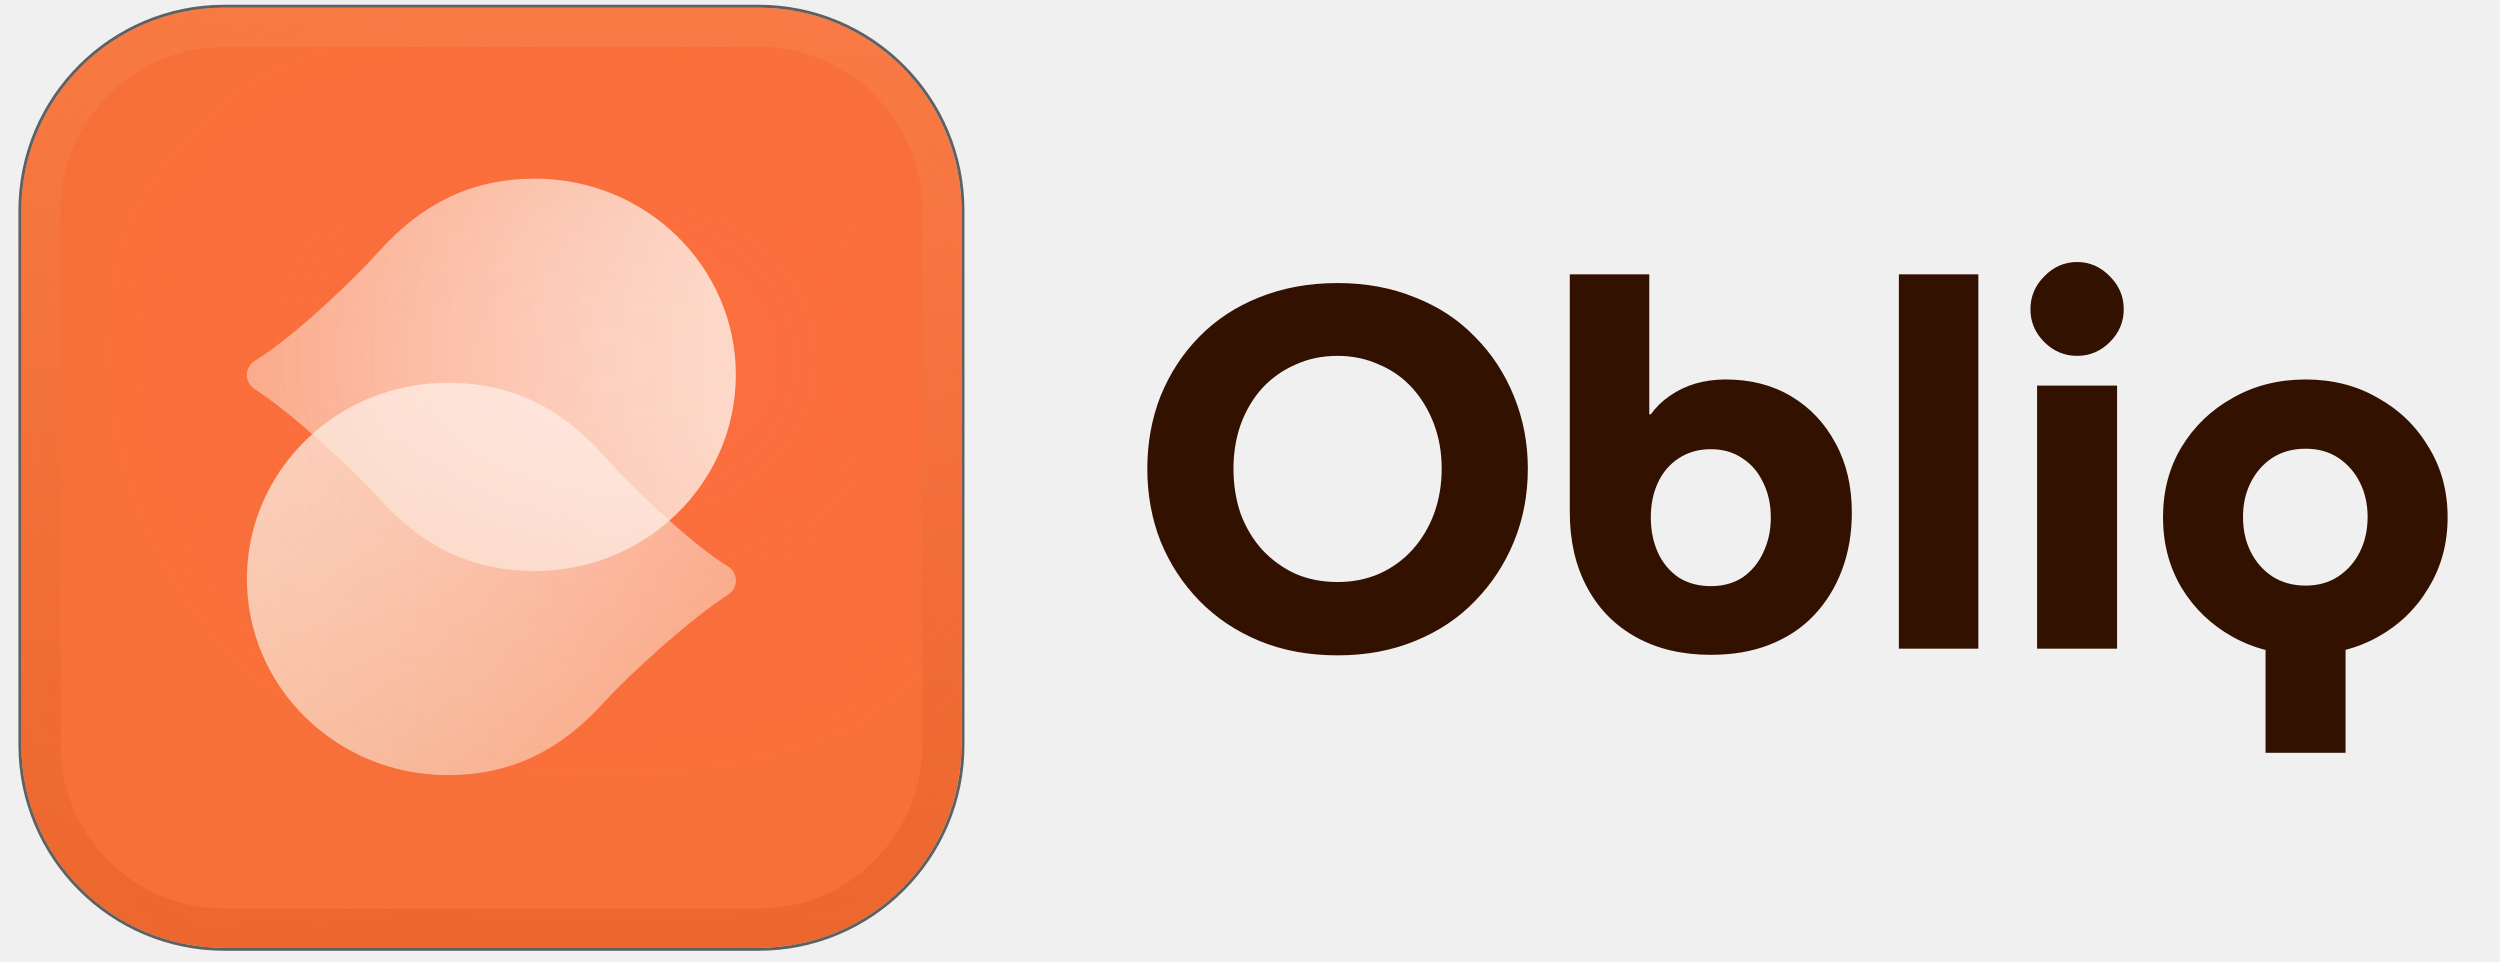
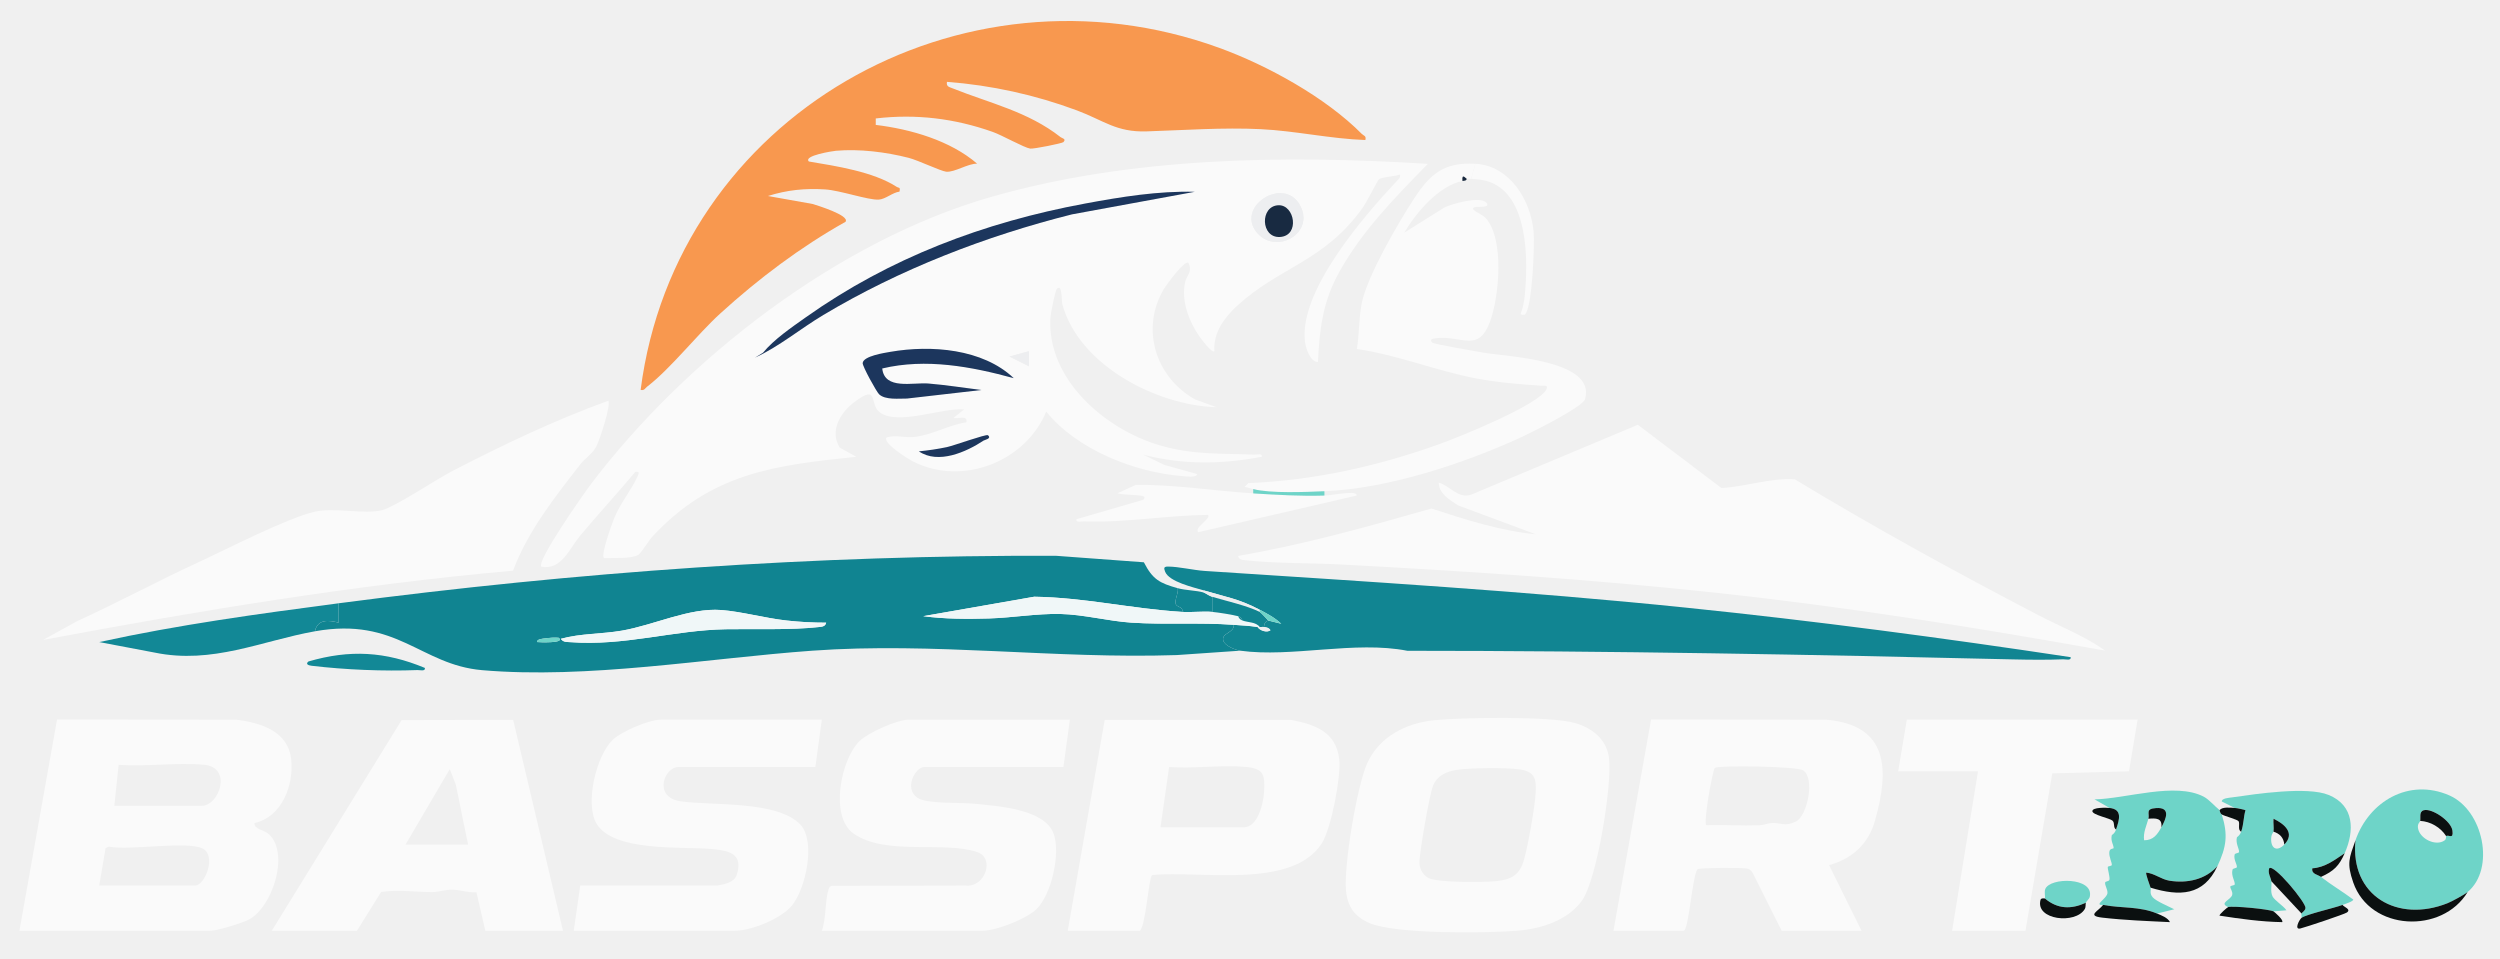
- <svg xmlns="http://www.w3.org/2000/svg" width="104" height="40" viewBox="0 0 104 40" fill="none">
-   <mask id="mask0_1_87" style="mask-type:luminance" maskUnits="userSpaceOnUse" x="0" y="0" width="40" height="40">
-     <path d="M31.553 0.319H9.331C4.667 0.319 0.887 4.099 0.887 8.763V30.985C0.887 35.649 4.667 39.43 9.331 39.43H31.553C36.217 39.43 39.998 35.649 39.998 30.985V8.763C39.998 4.099 36.217 0.319 31.553 0.319Z" fill="white" />
-   </mask>
-   <g mask="url(#mask0_1_87)">
-     <g filter="url(#filter0_i_1_87)">
-       <path d="M31.553 0.319H9.33C4.667 0.319 0.886 4.099 0.886 8.763V30.985C0.886 35.649 4.667 39.43 9.33 39.43H31.553C36.217 39.43 39.997 35.649 39.997 30.985V8.763C39.997 4.099 36.217 0.319 31.553 0.319Z" fill="#FD6D3F" />
-       <path d="M31.552 1.134H9.33C5.116 1.134 1.7 4.55 1.7 8.763V30.986C1.7 35.199 5.116 38.615 9.33 38.615H31.552C35.766 38.615 39.182 35.199 39.182 30.986V8.763C39.182 4.55 35.766 1.134 31.552 1.134Z" stroke="url(#paint0_linear_1_87)" stroke-width="1.63" />
-       <path d="M22.254 7.432C26.862 7.431 30.61 11.077 30.611 15.591C30.613 20.105 26.867 23.753 22.259 23.755C19.615 23.755 17.552 22.717 15.758 20.723C14.603 19.438 12.082 17.142 10.591 16.183C10.387 16.051 10.266 15.826 10.27 15.586C10.274 15.346 10.402 15.125 10.61 15C12.11 14.097 14.589 11.766 15.755 10.468C17.547 8.473 19.61 7.433 22.254 7.432Z" fill="url(#paint1_linear_1_87)" />
-       <path d="M18.678 15.923C14.07 15.895 10.3 19.519 10.272 24.033C10.243 28.547 13.967 32.217 18.575 32.245C21.219 32.261 23.288 31.234 25.094 29.251C26.257 27.973 28.791 25.692 30.288 24.741C30.493 24.611 30.615 24.387 30.613 24.146C30.611 23.907 30.484 23.684 30.277 23.558C28.782 22.647 26.316 20.301 25.158 18.997C23.378 16.991 21.322 15.939 18.678 15.923Z" fill="url(#paint2_linear_1_87)" />
-     </g>
-   </g>
-   <path d="M31.555 0.258H9.333C4.635 0.258 0.827 4.066 0.827 8.763V30.986C0.827 35.683 4.635 39.491 9.333 39.491H31.555C36.252 39.491 40.061 35.683 40.061 30.986V8.763C40.061 4.066 36.252 0.258 31.555 0.258Z" stroke="black" stroke-opacity="0.6" stroke-width="0.122" />
-   <path d="M55.643 27.263C54.448 27.263 53.367 27.064 52.4 26.666C51.433 26.267 50.601 25.713 49.904 25.002C49.207 24.29 48.667 23.465 48.283 22.527C47.913 21.588 47.728 20.578 47.728 19.497C47.728 18.417 47.913 17.407 48.283 16.468C48.667 15.53 49.2 14.712 49.883 14.015C50.58 13.304 51.412 12.756 52.379 12.372C53.36 11.974 54.448 11.775 55.643 11.775C56.823 11.775 57.897 11.974 58.864 12.372C59.846 12.756 60.678 13.304 61.36 14.015C62.057 14.712 62.598 15.537 62.982 16.489C63.366 17.428 63.558 18.431 63.558 19.497C63.558 20.578 63.366 21.588 62.982 22.527C62.598 23.465 62.057 24.29 61.36 25.002C60.678 25.713 59.846 26.267 58.864 26.666C57.897 27.064 56.823 27.263 55.643 27.263ZM55.643 24.212C56.269 24.212 56.845 24.098 57.371 23.871C57.911 23.629 58.374 23.295 58.758 22.868C59.142 22.442 59.44 21.944 59.654 21.375C59.867 20.792 59.974 20.166 59.974 19.497C59.974 18.829 59.867 18.21 59.654 17.642C59.44 17.073 59.142 16.575 58.758 16.148C58.374 15.722 57.911 15.394 57.371 15.167C56.845 14.925 56.269 14.804 55.643 14.804C55.003 14.804 54.42 14.925 53.894 15.167C53.367 15.394 52.905 15.722 52.507 16.148C52.123 16.575 51.824 17.08 51.611 17.663C51.412 18.232 51.312 18.843 51.312 19.497C51.312 20.166 51.412 20.792 51.611 21.375C51.824 21.944 52.123 22.442 52.507 22.868C52.905 23.295 53.367 23.629 53.894 23.871C54.42 24.098 55.003 24.212 55.643 24.212ZM71.17 27.241C69.99 27.241 68.958 27 68.077 26.516C67.195 26.033 66.512 25.343 66.029 24.447C65.545 23.551 65.303 22.506 65.303 21.311V11.412H68.61V17.236H68.674C68.887 16.938 69.15 16.681 69.463 16.468C69.79 16.241 70.146 16.07 70.53 15.956C70.928 15.842 71.348 15.786 71.789 15.786C72.827 15.786 73.737 16.02 74.519 16.489C75.302 16.959 75.913 17.606 76.354 18.431C76.809 19.256 77.037 20.223 77.037 21.332C77.037 22.186 76.901 22.975 76.631 23.7C76.361 24.425 75.97 25.058 75.458 25.599C74.96 26.125 74.349 26.53 73.623 26.815C72.912 27.099 72.094 27.241 71.17 27.241ZM71.17 24.383C71.682 24.383 72.123 24.262 72.493 24.02C72.862 23.764 73.147 23.423 73.346 22.996C73.559 22.555 73.666 22.065 73.666 21.524C73.666 20.984 73.559 20.5 73.346 20.073C73.147 19.647 72.862 19.313 72.493 19.071C72.123 18.815 71.682 18.687 71.17 18.687C70.658 18.687 70.21 18.815 69.826 19.071C69.456 19.313 69.172 19.647 68.973 20.073C68.773 20.5 68.674 20.984 68.674 21.524C68.674 22.065 68.773 22.555 68.973 22.996C69.172 23.423 69.456 23.764 69.826 24.02C70.21 24.262 70.658 24.383 71.17 24.383ZM78.993 26.985V11.412H82.299V26.985H78.993ZM84.743 26.985V16.041H88.071V26.985H84.743ZM86.407 14.804C85.881 14.804 85.425 14.612 85.041 14.228C84.657 13.844 84.466 13.389 84.466 12.863C84.466 12.337 84.657 11.882 85.041 11.498C85.425 11.099 85.881 10.9 86.407 10.9C86.933 10.9 87.388 11.099 87.772 11.498C88.156 11.882 88.348 12.337 88.348 12.863C88.348 13.389 88.156 13.844 87.772 14.228C87.388 14.612 86.933 14.804 86.407 14.804ZM94.247 31.316V26.602H97.575V31.316H94.247ZM95.911 27.241C94.788 27.241 93.778 26.993 92.882 26.495C91.986 25.997 91.275 25.314 90.749 24.447C90.237 23.579 89.981 22.605 89.981 21.524C89.981 20.429 90.237 19.455 90.749 18.602C91.275 17.734 91.986 17.051 92.882 16.553C93.778 16.041 94.788 15.786 95.911 15.786C97.035 15.786 98.038 16.041 98.919 16.553C99.815 17.051 100.519 17.734 101.031 18.602C101.558 19.455 101.821 20.429 101.821 21.524C101.821 22.605 101.558 23.579 101.031 24.447C100.519 25.314 99.815 25.997 98.919 26.495C98.023 26.993 97.021 27.241 95.911 27.241ZM95.911 24.361C96.438 24.361 96.893 24.233 97.277 23.977C97.661 23.721 97.959 23.38 98.173 22.953C98.386 22.527 98.493 22.043 98.493 21.503C98.493 20.977 98.386 20.5 98.173 20.073C97.959 19.647 97.661 19.305 97.277 19.049C96.893 18.794 96.438 18.666 95.911 18.666C95.385 18.666 94.923 18.794 94.525 19.049C94.141 19.305 93.842 19.647 93.629 20.073C93.415 20.5 93.309 20.977 93.309 21.503C93.309 22.043 93.415 22.527 93.629 22.953C93.842 23.38 94.141 23.721 94.525 23.977C94.923 24.233 95.385 24.361 95.911 24.361Z" fill="#331100" />
-   <defs>
-     <filter id="filter0_i_1_87" x="0.885" y="-10.681" width="44.001" height="50.111" filterUnits="userSpaceOnUse" color-interpolation-filters="sRGB">
-       <feFlood flood-opacity="0" result="BackgroundImageFix" />
-       <feBlend mode="normal" in="SourceGraphic" in2="BackgroundImageFix" result="shape" />
-       <feColorMatrix in="SourceAlpha" type="matrix" values="0 0 0 0 0 0 0 0 0 0 0 0 0 0 0 0 0 0 127 0" result="hardAlpha" />
-       <feOffset dx="4.889" dy="-11" />
-       <feGaussianBlur stdDeviation="9.778" />
-       <feComposite in2="hardAlpha" operator="arithmetic" k2="-1" k3="1" />
-       <feColorMatrix type="matrix" values="0 0 0 0 0.914 0 0 0 0 0.463 0 0 0 0 0.169 0 0 0 0.4 0" />
-       <feBlend mode="normal" in2="shape" result="effect1_innerShadow_1_87" />
-     </filter>
-     <linearGradient id="paint0_linear_1_87" x1="20.441" y1="0.319" x2="20.441" y2="39.43" gradientUnits="userSpaceOnUse">
-       <stop stop-color="#FF7C4E" />
-       <stop offset="1" stop-color="#EE5E30" />
-     </linearGradient>
-     <linearGradient id="paint1_linear_1_87" x1="30.611" y1="15.591" x2="10.27" y2="15.597" gradientUnits="userSpaceOnUse">
-       <stop stop-color="white" stop-opacity="0.8" />
-       <stop offset="1" stop-color="white" stop-opacity="0.5" />
-     </linearGradient>
-     <linearGradient id="paint2_linear_1_87" x1="10.272" y1="24.033" x2="30.613" y2="24.161" gradientUnits="userSpaceOnUse">
-       <stop stop-color="white" stop-opacity="0.8" />
-       <stop offset="1" stop-color="white" stop-opacity="0.5" />
-     </linearGradient>
-   </defs>
+ <svg xmlns="http://www.w3.org/2000/svg" width="279" height="107" viewBox="0 0 279 107" fill="none">
+   <path d="M159.36 18.277C155.715 22.001 152.001 25.771 149.449 30.376C147.629 33.663 147.261 36.673 147.083 40.395C146.204 40.415 145.718 38.811 145.634 38.118C144.945 32.485 152.21 24.119 155.876 20.21C156.098 19.974 156.317 19.861 156.23 19.476C155.693 19.695 154.232 19.738 153.886 20.017C153.744 20.13 152.511 22.573 152.095 23.158C147.815 29.186 142.815 29.765 138.051 34.137C136.63 35.44 135.369 37.169 135.528 39.191C135.285 39.487 134.047 37.82 133.884 37.59C132.699 35.899 131.792 33.564 132.259 31.482C132.432 30.705 133.113 30.369 132.637 29.337C132.23 28.941 130.112 31.867 129.89 32.242C127.257 36.683 128.944 42.11 133.385 44.582L135.769 45.445C129.081 45.257 120.382 40.751 118.547 33.918C118.473 33.636 118.552 31.631 117.96 32.223C117.75 32.434 117.255 34.969 117.226 35.459C116.819 42.336 123.347 47.926 129.459 49.708C133.152 50.783 136.253 50.588 139.986 50.737C140.277 50.749 140.882 50.557 140.824 50.975C136.327 51.822 132.037 51.891 127.586 50.74L129.929 51.882L133.602 52.904C133.53 53.344 132.367 53.163 132.042 53.139C126.652 52.738 120.194 50.187 116.756 45.931C114.474 51.507 107.411 54.301 101.904 51.504C101.384 51.24 98.473 49.448 98.938 48.819C100.021 48.499 100.909 48.895 102.127 48.754C104.015 48.532 105.952 47.407 107.845 47.13C108.037 46.27 106.901 46.77 106.4 46.65L107.601 45.693C105.163 45.474 100.283 47.501 98.22 46.046C96.923 45.13 98.18 42.749 95.349 44.87C93.786 46.039 92.551 48.085 93.712 49.951L95.565 50.978C86.307 51.935 79.376 52.817 72.814 59.874C72.434 60.283 71.541 61.735 71.245 61.913C70.421 62.406 68.375 62.236 67.4 62.284C67.027 61.904 68.296 58.441 68.561 57.792C69.242 56.135 70.506 54.616 71.153 53.168C71.317 52.8 71.382 52.584 70.896 52.668C68.888 55.065 66.763 57.366 64.76 59.766C63.525 61.245 62.673 63.649 60.422 63.245C59.81 62.666 65.256 54.938 65.968 54C76.613 39.98 93.613 26.825 110.68 21.958C126.26 17.517 143.27 17.291 159.36 18.286V18.277ZM133.359 21.402C129.24 21.294 125.119 21.965 121.077 22.718C109.811 24.812 99.308 28.767 89.954 35.392C88.329 36.544 86.386 37.866 85.149 39.364L84.254 39.912C86.954 38.674 89.311 36.69 91.882 35.151C100.392 30.061 110.016 26.336 119.635 23.92L133.359 21.4V21.402ZM140.424 26.127C142.557 28.349 146.678 26.026 145.126 22.994C143.318 19.46 137.601 23.187 140.424 26.127ZM98.456 41.119C103.331 39.956 108.398 40.905 113.136 42.201C109.664 38.91 103.897 38.481 99.369 39.263C98.671 39.383 96.343 39.737 96.275 40.516C96.244 40.872 97.814 43.711 98.103 43.993C98.788 44.661 100.336 44.466 101.222 44.476L109.527 43.521C107.573 43.279 105.594 42.964 103.629 42.8C101.86 42.653 98.719 43.55 98.456 41.117V41.119ZM114.823 39.193L112.659 39.792L114.823 40.874V39.193ZM110.249 48.571C110.064 48.422 106.451 49.73 105.68 49.896C104.631 50.119 103.61 50.266 102.549 50.372C104.708 51.839 107.835 50.449 109.77 49.165C109.886 49.088 110.714 48.951 110.249 48.571Z" fill="#FAFAFA" />
+   <path d="M37.794 67.326C64.293 63.842 91.083 61.93 117.844 62.026L127.656 62.752C128.638 64.664 129.406 65.078 131.436 65.643C131.554 66.196 131.058 66.929 131.214 67.415C131.335 67.785 132.119 67.723 131.917 68.288C126.19 67.929 121.094 66.684 115.418 66.595L103.03 68.766C105.437 69.088 107.939 69.093 110.382 69.019C112.991 68.939 115.692 68.463 118.326 68.519C120.93 68.574 123.706 69.319 126.262 69.487C130.039 69.735 133.828 69.451 137.695 69.73C137.747 70.659 136.289 70.615 136.52 71.488C136.674 72.072 137.877 72.541 138.417 72.616L131.325 73.106C117.767 73.563 104.164 71.637 90.635 72.618C78.888 73.469 65.559 75.809 53.792 74.789C46.92 74.193 44.315 68.819 35.146 70.452C35.449 69.047 36.725 69.211 37.791 69.49V67.326H37.794ZM92.198 69.492C90.724 69.495 89.21 69.41 87.746 69.247C85.383 68.983 82.749 68.252 80.491 68.078C76.926 67.807 72.968 69.771 69.382 70.384C67.141 70.769 64.762 70.687 62.588 71.291C62.863 71.692 63.246 71.635 63.657 71.666C69.695 72.118 75.135 70.331 80.992 70.223C84.225 70.163 88.221 70.331 91.362 69.98C91.723 69.939 92.106 69.93 92.195 69.492H92.198ZM62.345 71.175C61.842 71.137 61.351 71.175 60.848 71.243C60.607 71.276 59.887 71.312 59.94 71.654C60.092 71.685 63.185 71.81 62.345 71.178V71.175Z" fill="#108491" />
+   <path d="M234.947 72.613C220.456 70.016 205.909 67.696 191.253 66.126C177.414 64.642 163.515 63.731 149.613 62.995C146.286 62.82 142.227 62.887 139.009 62.526C138.648 62.486 138.268 62.476 138.176 62.038C145.484 60.79 152.629 58.78 159.745 56.753C163.532 57.987 167.422 59.242 171.396 59.629L162.718 56.4C161.818 55.784 160.575 55.128 160.566 53.863C161.822 54.202 162.725 55.705 164.186 55.202L182.778 47.405L192.11 54.464C194.823 54.32 197.604 53.31 200.297 53.49C209.171 58.864 218.282 63.858 227.483 68.656C229.967 69.949 232.687 71.002 234.95 72.616L234.947 72.613Z" fill="#FAFAFA" />
+   <path d="M152.376 15.627C148.482 15.492 144.599 14.605 140.713 14.415C136.469 14.208 132.151 14.53 127.943 14.663C124.57 14.768 123.181 13.441 120.182 12.321C115.536 10.589 110.637 9.51 105.681 9.135C105.587 9.661 105.914 9.7 106.287 9.849C110.428 11.513 114.703 12.431 118.374 15.314C118.528 15.434 119.034 15.487 118.677 15.86C118.547 15.997 115.334 16.644 114.965 16.584C114.287 16.476 111.807 15.081 110.794 14.723C106.53 13.215 102.238 12.691 97.734 13.22V13.939C101.637 14.412 106.047 15.682 109.048 18.265C108.028 18.238 106.518 19.258 105.589 19.161C104.999 19.101 102.469 17.887 101.398 17.613C98.871 16.966 95.89 16.596 93.286 16.827C92.966 16.855 89.598 17.37 90.274 18.024C93.312 18.536 97.46 19.159 100.074 20.854C100.305 21.006 100.505 20.828 100.382 21.388C99.605 21.479 98.822 22.237 98.062 22.278C96.894 22.343 93.762 21.246 92.087 21.14C89.839 20.996 87.833 21.203 85.698 21.874L90.7 22.766C91.148 22.91 94.867 24.035 94.362 24.752C89.34 27.567 84.649 31.102 80.397 34.971C77.773 37.361 74.87 41.117 72.218 43.151C71.977 43.336 71.912 43.617 71.495 43.509C75.426 12.936 107.214 -5.15 136.067 5.34C141.433 7.29 147.945 10.871 151.972 14.941C152.181 15.153 152.499 15.143 152.376 15.617V15.627Z" fill="#F8984F" />
+   <path d="M2.167 103.874L6.367 80.296L26.357 80.315C29.092 80.666 32.156 81.572 32.498 84.758C32.803 87.617 31.477 91.15 28.405 91.856C28.357 92.602 29.472 92.556 30.091 93.174C32.288 95.382 30.399 101.244 27.76 102.629C27.021 103.018 24.212 103.874 23.471 103.874H2.167ZM12.758 89.928H22.508C24.465 89.928 25.979 85.643 22.761 85.347C19.742 85.071 16.304 85.576 13.24 85.357L12.758 89.928ZM11.073 98.825H21.786C22.871 98.825 24.227 95.432 22.57 94.674C20.736 93.835 14.465 94.949 12.145 94.482L11.784 94.65L11.073 98.825Z" fill="#FAFAFA" />
+   <path d="M180.062 103.874L184.263 80.296L203.771 80.315C210.798 80.902 210.851 85.905 209.257 91.558C208.521 94.179 206.727 95.822 204.127 96.548L207.745 103.874H198.839L195.582 97.389C195.456 97.187 195.297 97.019 195.062 96.947C194.592 96.805 189.677 96.841 189.438 97.007C188.846 97.805 188.466 103.874 187.888 103.874H180.064H180.062ZM190.413 92.092C192.375 92.03 194.359 92.169 196.321 92.102C196.836 92.085 197.274 91.878 197.755 91.849C198.684 91.794 199.209 92.301 200.456 91.662C201.703 91.022 202.575 86.836 201.234 85.973C200.519 85.513 191.797 85.388 191.362 85.701C191.003 86.494 190.112 91.789 190.413 92.09V92.092Z" fill="#FAFAFA" />
+   <path d="M134.324 65.883C133.219 65.551 130.478 64.943 130.027 63.801C129.871 63.402 129.871 63.226 130.355 63.229C131.561 63.236 133.205 63.635 134.445 63.717C152.355 64.892 170.26 65.972 188.122 67.809C202.486 69.285 216.823 71.188 231.091 73.342C231.149 73.76 230.544 73.568 230.253 73.58C228.467 73.652 226.498 73.633 224.704 73.59C202.168 73.046 179.626 72.633 157.061 72.628C151.206 71.476 144.144 73.409 138.414 72.618C137.875 72.544 136.671 72.075 136.517 71.49C136.286 70.618 137.745 70.661 137.692 69.733C138.638 69.8 139.382 69.831 140.34 69.973C140.612 70.396 141.404 70.639 141.784 70.334C141.592 70.038 141.368 70.031 141.062 69.973C141.065 69.622 141.199 69.355 141.544 69.252L142.986 69.615C142.309 68.956 141.407 68.485 140.581 68.05C138.229 66.809 136.751 66.614 134.322 65.886L134.324 65.883Z" fill="#118592" />
+   <path d="M160.031 80.38C163.132 80.06 173.007 79.913 175.722 80.676C177.631 81.212 179.27 82.453 179.559 84.537C179.956 87.42 178.238 98.13 176.557 100.491C174.964 102.73 171.976 103.653 169.348 103.869C165.905 104.151 155.768 104.261 152.865 103.028C151.199 102.321 150.4 101.227 150.217 99.421C149.938 96.687 151.435 87.728 152.576 85.191C153.91 82.222 156.897 80.702 160.036 80.38H160.031ZM162.672 85.903C161.473 86.074 160.373 86.531 159.916 87.718C159.509 88.772 158.467 94.857 158.414 96.098C158.38 96.872 158.7 97.562 159.377 97.964C160.318 98.522 165.604 98.474 166.938 98.341C168.666 98.168 169.595 97.659 170.079 95.949C170.532 94.348 171.312 89.993 171.389 88.36C171.461 86.834 171.22 86.095 169.564 85.862C168.093 85.653 164.155 85.691 162.667 85.903H162.672Z" fill="#FAFAFA" />
+   <path d="M67.882 44.724C68.238 45.123 66.885 49.273 66.488 49.941C66.036 50.706 65.28 51.153 64.76 51.822C61.919 55.472 58.879 59.321 57.259 63.685C39.635 65.258 22.175 68.155 4.814 71.409L8.613 69.317C13.143 67.251 17.539 64.873 22.058 62.789C25.259 61.315 32.081 57.79 35.141 57.102C37.37 56.602 40.649 57.441 42.668 56.926C44.067 56.571 48.797 53.433 50.545 52.531C56.171 49.631 61.924 46.876 67.882 44.724Z" fill="#FAFAFA" />
+   <path d="M30.331 103.874L44.823 80.361L57.268 80.334L62.829 103.874H54.163L53.169 99.575C52.232 99.654 51.334 99.286 50.434 99.286C49.642 99.286 48.963 99.553 48.275 99.556C46.318 99.561 44.517 99.257 42.534 99.541L39.837 103.874H30.329H30.331ZM45.256 94.256H52.237L50.87 87.567L50.194 85.838L45.256 94.256Z" fill="#FAFAFA" />
+   <path d="M119.159 103.874L123.285 80.344L144.05 80.337C146.767 80.849 149.124 81.671 149.464 84.785C149.668 86.672 148.556 92.482 147.526 94.097C144.211 99.31 133.831 97.118 128.581 97.656C128.191 97.901 127.885 103.206 127.223 103.874H119.159ZM129.51 92.332H138.778C140.395 92.332 141.002 89.632 141.072 88.375C141.178 86.466 141.043 85.771 139.031 85.588C136.315 85.343 133.229 85.797 130.473 85.6L129.51 92.335V92.332Z" fill="#FAFAFA" />
+   <path d="M91.716 80.31L90.994 85.6H75.708C74.109 85.6 72.855 88.986 75.968 89.428C79.466 89.926 86.692 89.325 89.29 91.991C91.119 93.869 89.886 99.301 88.339 101.104C87.08 102.571 83.837 103.874 81.964 103.874H64.03L64.755 98.827H80.038C80.831 98.697 81.94 98.486 82.217 97.637C83.019 95.196 81.228 94.903 79.311 94.74C76.057 94.463 68.38 95.098 66.543 91.864C65.282 89.642 66.529 84.364 68.356 82.59C69.358 81.616 72.439 80.31 73.777 80.31H91.711H91.716Z" fill="#FAFAFA" />
+   <path d="M119.399 80.31L118.677 85.6H103.15C102.159 85.6 100.854 87.973 102.371 89.024C103.42 89.75 107.207 89.536 108.685 89.69C111.234 89.957 116.593 90.25 117.592 93.056C118.369 95.237 117.368 99.808 115.666 101.467C114.556 102.549 111.152 103.874 109.65 103.874H91.716C92.217 102.54 92.06 100.472 92.479 99.226C92.544 99.031 92.619 98.904 92.833 98.858L107.727 98.827C109.937 99.094 111.073 95.773 109.058 95.091C105.324 93.826 98.805 95.538 95.248 93.016C92.534 91.092 93.873 84.686 95.919 82.707C96.923 81.736 100.129 80.312 101.465 80.312H119.399V80.31Z" fill="#FAFAFA" />
+   <path d="M164.656 18.274L164.174 19.957C164.018 19.941 163.852 19.969 163.693 19.957C163.597 19.95 163.113 19.243 163.211 20.198C160.585 20.71 158.026 23.74 156.712 25.966L161.223 23.141C162.121 22.718 165.154 21.871 165.859 22.607C166.442 23.215 164.952 23.057 164.774 23.083C163.618 23.259 165.376 23.877 165.751 24.276C167.925 26.579 167.318 33.103 166.285 35.894C164.966 39.458 163.127 37.38 160.198 37.751C159.865 37.794 159.485 37.892 159.841 38.229C160.053 38.429 164.829 39.229 165.575 39.359C168.141 39.804 178.182 40.162 176.889 44.553C176.637 45.414 170.939 48.256 169.8 48.78C163.337 51.745 154.906 54.532 147.807 54.825C145.694 54.911 141.78 55.082 139.864 54.584C139.543 54.503 139.228 54.385 138.901 54.342L139.312 53.916C146.674 53.615 153.794 52.021 160.691 49.542C162.754 48.802 171.899 45.127 172.6 43.404C172.799 42.911 172.272 43.062 172.005 43.045C169.535 42.882 167.094 42.687 164.651 42.213C160.198 41.352 155.929 39.6 151.426 38.95C151.707 37.272 151.637 35.529 151.967 33.855C152.557 30.847 156.05 24.855 157.819 22.148C159.617 19.397 161.158 18.077 164.661 18.281L164.656 18.274Z" fill="#FAFAFA" />
+   <path d="M238.558 80.31L237.593 86.079L229.035 86.307L226.041 103.874H217.856L220.745 86.081H211.838L212.801 80.31H238.558Z" fill="#FAFAFA" />
+   <path d="M262.871 93.775C264.383 89.447 268.813 86.809 273.316 88.752C277.154 90.407 278.497 96.947 275.389 99.546C275.026 99.851 273.603 100.614 273.15 100.796C267.592 103.018 262.255 99.998 262.871 93.775ZM270.093 91.611C270.059 91.779 269.768 91.907 269.848 92.419C270.033 93.617 271.858 94.492 272.825 93.782C273.04 93.626 272.96 93.306 272.982 93.294C273.309 93.124 273.82 93.708 273.694 92.705C273.557 91.611 271.369 90.156 270.483 90.423C269.944 90.587 270.163 91.255 270.093 91.609V91.611Z" fill="#6ED4C8" />
+   <path d="M261.668 95.218C260.568 95.961 259.453 96.819 258.057 96.903C257.927 97.567 258.68 97.603 259.02 97.863C260.185 98.762 261.444 99.51 262.626 100.388C262.631 100.604 261.68 100.893 261.427 100.989C260.457 101.354 257.441 102.02 256.853 102.431C256.882 102.285 256.81 102.054 256.853 101.951C256.913 101.806 257.267 101.645 257.291 101.323C257.337 100.717 253.729 96.353 253.245 96.901C253.052 97.43 253.442 97.978 253.483 98.344C253.546 98.894 253.351 99.455 253.608 100.022C253.808 100.465 254.85 101.104 255.168 101.59L253.724 101.71C253.18 101.455 249.237 101.08 248.669 101.229C247.581 100.775 248.994 100.426 249.116 99.859C249.196 99.496 248.89 99.178 248.9 98.959C248.907 98.805 249.388 98.839 249.4 98.688C249.429 98.339 248.974 97.719 249.148 97.06C249.196 96.875 249.629 96.906 249.636 96.762C249.651 96.423 249.251 95.925 249.384 95.374C249.427 95.194 249.87 95.223 249.877 95.079C249.896 94.691 249.48 94.148 249.634 93.46C249.651 93.379 249.937 93.314 250.113 92.811C250.414 91.955 250.354 91.255 250.597 90.409C250.192 90.31 249.812 90.2 249.391 90.166L247.949 89.442C247.937 89.082 248.791 89.031 249.059 88.993C251.788 88.601 257.484 87.742 259.872 88.714C262.756 89.887 262.775 92.715 261.668 95.216V95.218ZM253.724 92.814C253.717 92.874 253.507 93.083 253.476 93.4C253.343 94.667 254.075 95.131 254.927 94.256C256.16 92.991 254.971 91.962 253.726 91.371C253.678 91.835 253.784 92.364 253.726 92.814H253.724Z" fill="#6ED4C8" />
+   <path d="M247.706 90.409C247.739 90.435 247.718 90.738 247.946 90.89C248.673 93.184 248.462 94.528 247.465 96.661C246.115 98.178 244.071 98.601 242.106 98.286C241.184 98.137 240.433 97.464 239.521 97.384C239.42 97.478 239.909 98.774 240.003 99.065C240.096 99.356 239.844 99.678 240.246 100.142C240.624 100.578 242.066 101.176 242.648 101.474L240.725 101.953C238.76 101.131 236.782 101.383 234.707 100.991C233.58 101.061 235.145 100.275 235.193 99.664C235.224 99.265 234.89 98.829 234.933 98.495C234.955 98.337 235.352 98.375 235.41 98.19C235.496 97.918 235.205 97.019 235.227 96.771C235.239 96.629 235.669 96.677 235.679 96.526C235.698 96.24 235.354 95.656 235.4 95.088C235.436 94.634 235.891 94.754 235.884 94.634C235.857 94.227 235.535 93.859 235.672 93.222C235.691 93.136 235.975 93.085 236.151 92.573C236.543 91.426 236.866 90.325 235.429 90.168L233.746 89.209C237.244 89.151 242.764 87.24 245.951 88.918C246.533 89.226 247.133 89.95 247.708 90.409H247.706ZM241.206 92.333C241.738 91.373 242.294 90.077 240.628 90.181C239.377 90.26 239.923 90.765 239.762 91.371C239.55 92.164 239.16 92.91 239.283 93.773C240.313 93.785 240.775 93.109 241.206 92.333Z" fill="#6ED4C8" />
+   <path d="M139.861 55.063C142.535 55.224 145.106 55.388 147.805 55.303C148.611 55.279 149.293 55.092 150.08 55.051C150.361 55.036 151.413 54.883 151.413 55.301L133.725 59.393C133.224 58.869 135.244 57.84 134.806 57.467C130.203 57.499 125.562 58.364 120.962 58.186C120.67 58.174 120.066 58.367 120.124 57.948L127.584 55.777C127.943 55.428 127.558 55.344 127.225 55.301C126.424 55.2 125.519 55.243 124.698 55.056L126.756 54.111C131.137 54.065 135.487 54.794 139.861 55.058V55.063Z" fill="#FAFAFA" />
+   <path d="M37.794 67.326V69.49C36.725 69.213 35.449 69.047 35.146 70.452C29.209 71.51 23.695 74.169 17.243 72.825L11.076 71.656C19.886 69.723 28.848 68.502 37.794 67.326Z" fill="#128896" />
+   <path d="M164.656 18.274C168.483 18.498 170.826 22.311 171.15 25.853C171.278 27.238 171.016 34.293 170.188 35.106C170.171 35.122 169.68 35.195 169.713 34.99C169.947 34.428 170.101 33.634 170.159 33.031C170.546 29.14 170.647 21.6 165.963 20.212C165.286 20.013 164.819 20.032 164.172 19.957L164.653 18.274H164.656Z" fill="#FAFAFA" />
+   <path d="M262.871 93.775C262.255 99.998 267.59 103.018 273.15 100.796C273.603 100.616 275.026 99.851 275.389 99.546C272.558 104.254 264.508 103.934 262.619 98.476C261.87 96.314 262.178 95.757 262.871 93.775Z" fill="#0B1010" />
+   <path d="M47.42 74.542C47.478 74.96 46.874 74.768 46.583 74.78C42.755 74.924 38.581 74.749 34.78 74.301C34.424 74.26 34.055 74.121 34.424 73.82C39.033 72.474 42.998 72.7 47.423 74.544L47.42 74.542Z" fill="#128896" />
+   <path d="M232.781 100.748C231.139 101.501 229.623 101.465 228.207 100.267C228.272 100.152 228.128 99.548 228.246 99.231C228.754 97.875 233.725 97.877 233.217 100.089C233.161 100.332 232.868 100.541 232.781 100.748Z" fill="#6ED4C8" />
+   <path d="M240.725 101.951C241.204 102.15 241.931 102.417 242.169 102.91C239.663 102.79 237.095 102.696 234.606 102.407C232.819 102.201 234.206 101.672 234.707 100.989C236.782 101.381 238.761 101.128 240.725 101.951Z" fill="#0B1010" />
+   <path d="M240.003 99.065C239.909 98.774 239.42 97.478 239.521 97.384C240.434 97.464 241.185 98.137 242.107 98.286C244.069 98.601 246.115 98.178 247.465 96.661C245.913 99.981 243.245 100.051 240.003 99.065Z" fill="#0B1010" />
+   <path d="M134.324 66.124C134.548 66.189 134.921 66.496 135.287 66.605V68.288C134.202 68.196 133.015 68.357 131.917 68.288C132.119 67.723 131.337 67.785 131.214 67.415C131.055 66.929 131.551 66.196 131.436 65.643C132.305 65.886 133.525 65.89 134.324 66.124Z" fill="#118592" />
+   <path d="M253.724 101.71C253.801 101.746 254.923 102.713 254.684 102.91C252.357 102.871 250.007 102.544 247.706 102.186C247.624 102.076 248.568 101.253 248.669 101.227C249.237 101.078 253.18 101.453 253.724 101.708V101.71Z" fill="#0B1010" />
+   <path d="M256.853 101.951L253.483 98.344C253.442 97.981 253.052 97.43 253.245 96.901C253.729 96.35 257.337 100.717 257.292 101.323C257.268 101.645 256.916 101.806 256.853 101.951Z" fill="#0B1010" />
+   <path d="M228.207 100.267C229.623 101.465 231.139 101.501 232.781 100.748C232.721 100.893 232.81 101.196 232.656 101.455C231.635 103.172 227.117 102.679 227.721 100.426C227.788 100.174 228.195 100.291 228.21 100.267H228.207Z" fill="#0B1010" />
+   <path d="M261.427 100.989C261.559 101.217 262.431 101.472 261.913 101.835C261.629 102.032 257.308 103.48 256.716 103.619C255.984 103.792 256.629 102.588 256.853 102.431C257.441 102.02 260.457 101.354 261.427 100.989Z" fill="#0B1010" />
+   <path d="M249.391 90.168C249.812 90.202 250.192 90.315 250.597 90.411C250.356 91.258 250.414 91.957 250.113 92.814C249.692 92.624 249.997 91.929 249.829 91.652C249.711 91.457 248.214 91.068 247.947 90.89C247.718 90.738 247.74 90.435 247.706 90.409C248.007 90.027 248.9 90.128 249.391 90.168Z" fill="#0B1010" />
+   <path d="M147.805 54.822V55.303C145.106 55.388 142.536 55.224 139.861 55.063V54.582C141.777 55.08 145.691 54.909 147.805 54.822Z" fill="#6ED4C8" />
+   <path d="M235.429 90.168C236.866 90.325 236.543 91.426 236.151 92.573C235.797 92.357 236.047 91.861 235.759 91.587C235.47 91.313 233.517 90.948 233.508 90.529C233.498 90.077 235.082 90.13 235.429 90.168Z" fill="#0B1010" />
+   <path d="M259.02 97.863C258.68 97.601 257.927 97.565 258.057 96.903C259.453 96.822 260.568 95.961 261.668 95.218C261.042 96.634 260.467 97.207 259.02 97.863Z" fill="#0B1010" />
+   <path d="M140.583 68.047V68.288C139.115 67.573 136.888 67.081 135.287 66.605C134.921 66.496 134.548 66.189 134.324 66.124V65.883C136.753 66.612 138.231 66.806 140.583 68.047Z" fill="#EDEEF0" />
+   <path d="M163.693 19.957C163.623 20.203 163.406 20.159 163.211 20.198C163.113 19.243 163.597 19.95 163.693 19.957Z" fill="#18283D" />
+   <path d="M133.359 21.402L119.635 23.922C110.014 26.336 100.392 30.063 91.882 35.154C89.311 36.69 86.957 38.676 84.254 39.915L85.149 39.366C86.386 37.868 88.329 36.544 89.954 35.394C99.309 28.77 109.811 24.814 121.077 22.72C125.119 21.97 129.238 21.299 133.359 21.405V21.402Z" fill="#1C365D" />
+   <path d="M140.424 26.127C137.601 23.186 143.318 19.457 145.126 22.994C146.678 26.029 142.555 28.349 140.424 26.127ZM142.673 22.905C140.586 22.985 140.679 26.584 142.853 26.447C145.092 26.305 144.495 22.835 142.673 22.905Z" fill="#EDEEF0" />
+   <path d="M110.25 48.571C110.714 48.951 109.889 49.088 109.771 49.165C107.833 50.449 104.708 51.839 102.549 50.372C103.61 50.266 104.631 50.117 105.681 49.896C106.451 49.732 110.067 48.422 110.25 48.571Z" fill="#1C365D" />
+   <path d="M114.823 39.193V40.876L112.659 39.794L114.823 39.193Z" fill="#EDEEF0" />
+   <path d="M98.456 41.119C98.716 43.553 101.86 42.653 103.63 42.802C105.596 42.966 107.573 43.281 109.527 43.524L101.222 44.478C100.336 44.469 98.788 44.661 98.103 43.995C97.814 43.714 96.244 40.872 96.275 40.518C96.343 39.739 98.671 39.386 99.369 39.265C103.897 38.481 109.664 38.91 113.136 42.204C108.398 40.908 103.331 39.958 98.456 41.122V41.119Z" fill="#1C365D" />
+   <path d="M131.917 68.288C133.015 68.357 134.202 68.196 135.287 68.288C135.896 68.338 137.591 68.607 138.176 68.769C138.263 69.002 138.424 69.163 138.658 69.249C139.281 69.483 140.152 69.391 140.583 69.971C140.506 69.956 140.422 69.983 140.343 69.971C139.385 69.829 138.641 69.798 137.695 69.73C133.829 69.451 130.04 69.733 126.263 69.487C123.706 69.322 120.931 68.574 118.326 68.518C115.692 68.463 112.989 68.939 110.382 69.019C107.941 69.093 105.44 69.088 103.03 68.766L115.418 66.595C121.092 66.684 126.188 67.929 131.917 68.288Z" fill="#F0F7F8" />
+   <path d="M92.198 69.492C92.106 69.93 91.723 69.94 91.365 69.98C88.226 70.332 84.23 70.163 80.994 70.223C75.135 70.332 69.695 72.12 63.66 71.666C63.248 71.635 62.863 71.692 62.591 71.291C64.765 70.687 67.143 70.769 69.384 70.384C72.971 69.769 76.928 67.807 80.493 68.079C82.751 68.252 85.385 68.983 87.749 69.247C89.213 69.411 90.727 69.495 92.2 69.492H92.198Z" fill="#F0F7F8" />
+   <path d="M62.345 71.175C63.185 71.808 60.092 71.685 59.941 71.651C59.888 71.31 60.61 71.274 60.848 71.24C61.349 71.171 61.84 71.135 62.345 71.173V71.175Z" fill="#6ED4C8" />
+   <path d="M140.583 68.288C140.721 68.355 141.351 69.064 141.546 69.249C141.202 69.353 141.067 69.62 141.065 69.971C140.918 69.942 140.733 69.997 140.583 69.971C140.152 69.391 139.281 69.483 138.658 69.249C138.573 69.026 138.412 68.834 138.176 68.769C137.591 68.607 135.896 68.338 135.287 68.288V66.605C136.888 67.081 139.115 67.573 140.583 68.288Z" fill="#108491" />
+   <path d="M140.583 68.047C141.409 68.482 142.312 68.954 142.988 69.612L141.546 69.249C141.351 69.064 140.72 68.355 140.583 68.288V68.047Z" fill="#6ED4C8" />
+   <path d="M141.065 69.971C141.37 70.031 141.592 70.038 141.787 70.332C141.409 70.635 140.617 70.394 140.343 69.971C140.422 69.983 140.506 69.956 140.583 69.971C140.733 69.997 140.918 69.942 141.065 69.971Z" fill="#EDEEF0" />
+   <path d="M270.093 91.611C270.165 91.258 269.944 90.587 270.483 90.426C271.369 90.159 273.557 91.611 273.694 92.708C273.82 93.71 273.309 93.126 272.982 93.297C272.373 92.335 271.229 91.669 270.093 91.614V91.611Z" fill="#0B1010" />
+   <path d="M254.928 94.256C254.863 93.496 254.434 93.037 253.724 92.814C253.784 92.364 253.678 91.835 253.724 91.371C254.969 91.962 256.158 92.991 254.925 94.256H254.928Z" fill="#0B1010" />
+   <path d="M241.206 92.333C241.334 91.289 240.609 91.299 239.762 91.371C239.923 90.767 239.379 90.26 240.629 90.18C242.294 90.075 241.738 91.373 241.206 92.333Z" fill="#0B1010" />
+   <path d="M142.673 22.905C144.493 22.835 145.09 26.305 142.853 26.447C140.68 26.584 140.588 22.985 142.673 22.905Z" fill="#182A41" />
+   <path d="M138.657 69.249C138.424 69.163 138.263 69.002 138.176 68.769C138.412 68.834 138.573 69.026 138.657 69.249Z" fill="#118592" />
</svg>
